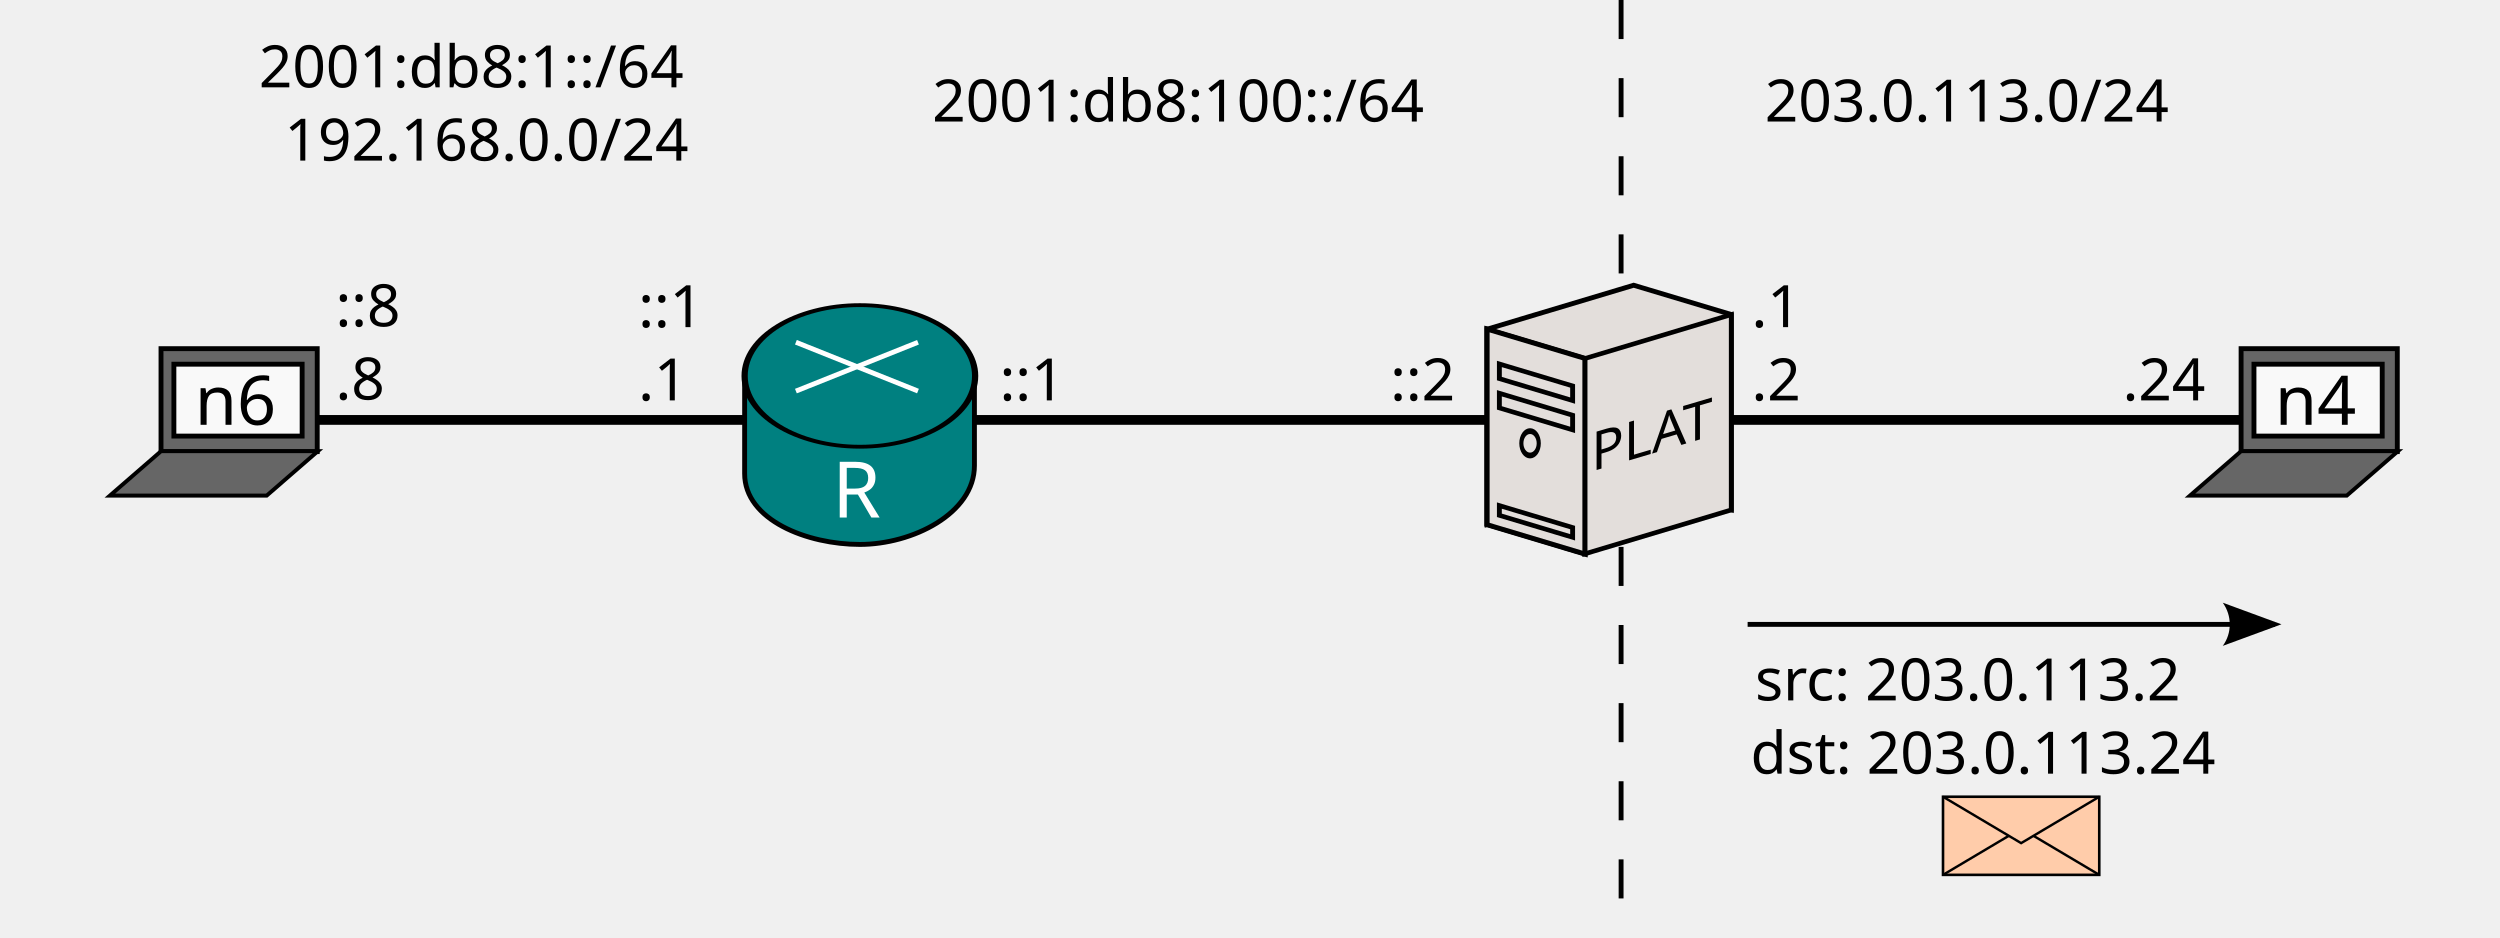
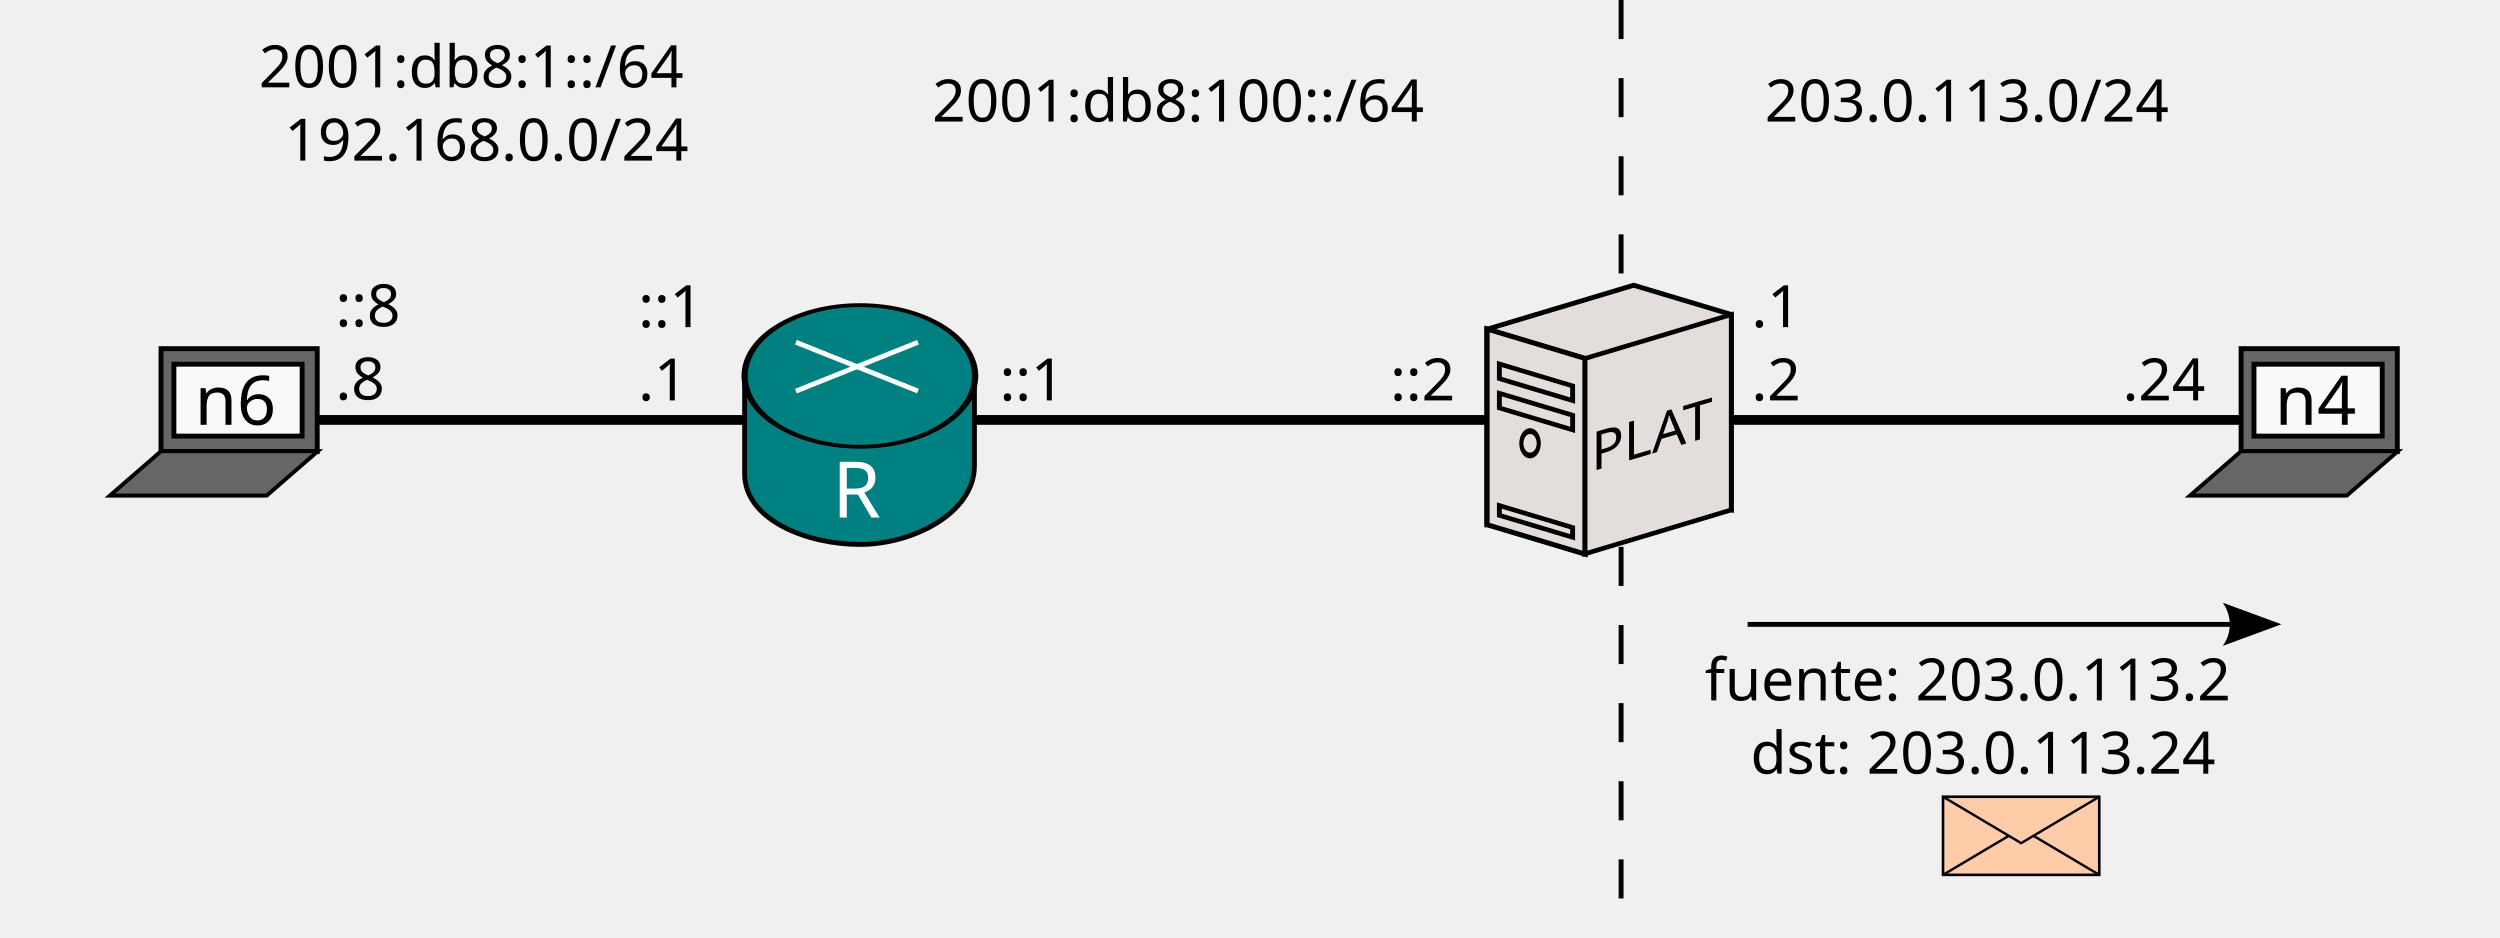
<svg xmlns="http://www.w3.org/2000/svg" xmlns:xlink="http://www.w3.org/1999/xlink" width="512" height="192" id="svg2" version="1.1">
  <defs id="defs4">
    <marker orient="auto" refY="0" refX="0" id="Arrow2Lend" style="overflow:visible">
      <path id="path4784" style="fill-rule:evenodd;stroke-width:0.625;stroke-linejoin:round" d="M 8.719,4.034 -2.207,0.016 8.719,-4.002 c -1.745,2.372 -1.735,5.617 -6e-7,8.035 z" transform="matrix(-1.1,0,0,-1.1,-1.1,0)" />
    </marker>
  </defs>
  <g id="layer1" transform="translate(0,-860.3622)" style="display:inline">
    <path style="fill:none;stroke:#000000;stroke-width:2;stroke-linecap:butt;stroke-linejoin:miter;stroke-opacity:1;stroke-miterlimit:4;stroke-dasharray:none" d="m 48,946.362 424,0" id="path3823" />
    <path style="fill:none;stroke:#000000;stroke-width:1;stroke-linecap:butt;stroke-linejoin:miter;stroke-miterlimit:4;stroke-opacity:1;stroke-dasharray:8, 8;stroke-dashoffset:0" d="m 332,860.362 0,192" id="path3076" />
    <g id="g3150" transform="translate(-120,173.0938)">
      <path id="path3789" d="m 272.5,764.425 0,19.844 c 0,9.528 12.858,14.5 23.594,14.5 10.735,0 23.469,-6.296 23.469,-16.156 l 0,-18.188 z" style="fill:#008080;stroke:#000000;stroke-width:1;stroke-miterlimit:4;stroke-opacity:1;stroke-dasharray:none" />
-       <path transform="matrix(0.4859544,0,0,0.2985185,260.004,694.0408)" d="m 122.857,235.219 c 0,26.825 -21.746,48.571 -48.571,48.571 -26.825,0 -48.571,-21.746 -48.571,-48.571 0,-26.825 21.746,-48.571 48.571,-48.571 26.825,0 48.571,21.746 48.571,48.571 z" id="path3771" style="fill:#008080;stroke:#000000;stroke-width:2.626;stroke-miterlimit:4;stroke-opacity:1;stroke-dasharray:none" />
+       <path transform="matrix(0.4859544,0,0,0.2985185,260.004,694.0408)" d="m 122.857,235.219 a 48.571,48.571 0 0 1 -48.571,48.571 48.571,48.571 0 0 1 -48.571,-48.571 48.571,48.571 0 0 1 48.571,-48.571 48.571,48.571 0 0 1 48.571,48.571 z" id="path3771" style="fill:#008080;stroke:#000000;stroke-width:2.626;stroke-miterlimit:4;stroke-opacity:1;stroke-dasharray:none" />
      <path id="path3800" d="m 283,757.362 25,10" style="fill:none;stroke:#ffffff;stroke-width:1px;stroke-linecap:butt;stroke-linejoin:miter;stroke-opacity:1" />
      <path id="path3802" d="m 308,757.362 -25,10" style="fill:none;stroke:#ffffff;stroke-width:1px;stroke-linecap:butt;stroke-linejoin:miter;stroke-opacity:1" />
    </g>
    <text xml:space="preserve" style="font-size:16px;font-style:normal;font-weight:normal;line-height:125%;letter-spacing:0px;word-spacing:0px;fill:#ffffff;fill-opacity:1;stroke:none;font-family:Sans" x="170.43" y="966.362" id="text3019">
      <tspan id="tspan3021" x="170.43" y="966.362">R</tspan>
    </text>
    <g id="g3141" style="display:inline" transform="matrix(0.7270794,0,0,0.7270794,12.98127,140.8063)">
      <rect style="fill:#666666;stroke:#000000;stroke-width:1.375;stroke-miterlimit:4;stroke-dasharray:none" id="rect3143" width="44" height="29" x="27.5" y="163.5" transform="translate(0,924.3622)" />
      <rect style="fill:#666666;stroke:#000000;stroke-width:1.699;stroke-miterlimit:4;stroke-dasharray:none" id="rect3145" width="44.176" height="19.089" x="1313.716" y="1703.361" transform="matrix(1,0,-0.7551013,0.6556081,0,0)" />
      <rect transform="translate(0,924.3622)" style="fill:#f9f9f9;stroke:#000000;stroke-width:1.375;stroke-miterlimit:4;stroke-dasharray:none" id="rect3147" width="36.125" height="20.25" x="31.125" y="167.875" />
    </g>
    <text xml:space="preserve" style="font-size:14px;font-style:normal;font-weight:normal;line-height:125%;letter-spacing:0px;word-spacing:0px;fill:#000000;fill-opacity:1;stroke:none;font-family:Sans" x="39.891" y="947.362" id="text3023">
      <tspan id="tspan3025" x="39.891" y="947.362">n6</tspan>
    </text>
    <g id="use3037" style="display:inline" transform="translate(304.5723,724.1521)">
      <path style="fill:#e3dedb;stroke:#000000;stroke-width:1;stroke-miterlimit:4;stroke-opacity:1;stroke-dasharray:none;stroke-dashoffset:0;display:inline" d="m 30,194.625 -30,9 0,40 30,-9 20,6 0,-40 -20,-6 z" id="path3046" />
      <rect style="fill:#ffe680;stroke:#000000;stroke-width:1.145;stroke-miterlimit:4;stroke-opacity:1;stroke-dasharray:none;stroke-dashoffset:0;display:inline" id="rect3048" width="20" height="40" x="0" y="1000" transform="matrix(1,0.3,0,1,0,-796.3622)" />
      <rect transform="matrix(1,-0.3,0,1,0,-796.3622)" y="1012" x="20" height="40" width="30" id="rect3050" style="fill:#e3dedb;stroke:#000000;stroke-width:1;stroke-miterlimit:4;stroke-opacity:1;stroke-dasharray:none;stroke-dashoffset:0;display:inline" />
      <rect transform="matrix(1,0.3,0,1,0,-796.3622)" y="1000" x="0" height="40" width="20" id="rect3052" style="fill:#e3dedb;stroke:#000000;stroke-width:1;stroke-miterlimit:4;stroke-opacity:1;stroke-dasharray:none;stroke-dashoffset:0;display:inline" />
      <rect style="fill:none;stroke:#000000;stroke-width:1;stroke-miterlimit:4;stroke-opacity:1;stroke-dasharray:none;stroke-dashoffset:0;display:inline" id="rect3054" width="15" height="3" x="2.5" y="210" transform="matrix(1,0.3,0,1,0,0)" />
      <rect transform="matrix(1,0.3,0,1,0,0)" y="216" x="2.5" height="3" width="15" id="rect3056" style="fill:none;stroke:#000000;stroke-width:1;stroke-miterlimit:4;stroke-opacity:1;stroke-dasharray:none;stroke-dashoffset:0;display:inline" />
      <rect style="fill:none;stroke:#000000;stroke-width:1;stroke-miterlimit:4;stroke-opacity:1;stroke-dasharray:none;stroke-dashoffset:0;display:inline" id="rect3058" width="15" height="2" x="2.5" y="239" transform="matrix(1,0.3,0,1,0,0)" />
-       <path style="fill:none;stroke:#000000;stroke-width:1.184;stroke-miterlimit:4;stroke-opacity:1;stroke-dasharray:none;stroke-dashoffset:0" id="path3060" d="m 12,227 c 0,1.381 -1.119,2.5 -2.5,2.5 -1.381,0 -2.5,-1.119 -2.5,-2.5 0,-1.381 1.119,-2.5 2.5,-2.5 1.381,0 2.5,1.119 2.5,2.5 z" transform="matrix(0.7130212,0,0,1,2.008852,0)" />
+       <path style="fill:none;stroke:#000000;stroke-width:1.184;stroke-miterlimit:4;stroke-opacity:1;stroke-dasharray:none;stroke-dashoffset:0" id="path3060" d="M 12,227 A 2.5,2.5 0 0 1 9.5,229.5 2.5,2.5 0 0 1 7,227 2.5,2.5 0 0 1 9.5,224.5 2.5,2.5 0 0 1 12,227 Z" transform="matrix(0.7130212,0,0,1,2.008852,0)" />
    </g>
    <use x="0" y="0" xlink:href="#g3141" id="use3051" transform="translate(426,0)" width="512" height="256" />
    <text id="text3053" y="947.362" x="465.891" style="font-size:14px;font-style:normal;font-weight:normal;line-height:125%;letter-spacing:0px;word-spacing:0px;fill:#000000;fill-opacity:1;stroke:none;font-family:Sans" xml:space="preserve">
      <tspan y="947.362" x="465.891" id="tspan3055">n4</tspan>
    </text>
    <flowRoot xml:space="preserve" id="flowRoot3068" style="font-size:12px;font-style:normal;font-weight:normal;line-height:125%;letter-spacing:0px;word-spacing:0px;fill:#000000;fill-opacity:1;stroke:none;font-family:Sans" transform="translate(0,796.3622)">
      <flowRegion id="flowRegion3070">
        <rect id="rect3072" width="198.741" height="116.942" x="13.33" y="-59.077" />
      </flowRegion>
      <flowPara id="flowPara3074" />
    </flowRoot>
    <text xml:space="preserve" style="font-size:12px;font-style:normal;font-weight:normal;text-align:center;line-height:125%;letter-spacing:0px;word-spacing:0px;text-anchor:middle;fill:#000000;fill-opacity:1;stroke:none;font-family:Sans" x="107.438" y="878.249" id="text3028">
      <tspan id="tspan3030" x="107.438" y="878.249">2001:db8:1::/64</tspan>
      <tspan x="107.438" y="893.249" id="tspan3032">192.168.0.0/24</tspan>
    </text>
    <text xml:space="preserve" style="font-size:12px;font-style:normal;font-weight:normal;line-height:125%;letter-spacing:0px;word-spacing:0px;fill:#000000;fill-opacity:1;stroke:none;font-family:Sans" x="68.717" y="927.192" id="text3034">
      <tspan id="tspan3036" x="68.717" y="927.192">::8</tspan>
      <tspan x="68.717" y="942.192" id="tspan3038">.8</tspan>
    </text>
    <text xml:space="preserve" style="font-size:12px;font-style:normal;font-weight:normal;line-height:125%;letter-spacing:0px;word-spacing:0px;fill:#000000;fill-opacity:1;stroke:none;font-family:Sans" x="130.717" y="927.362" id="text3040">
      <tspan id="tspan3042" x="130.717" y="927.362">::1</tspan>
      <tspan x="130.717" y="942.362" id="tspan3044">.1</tspan>
    </text>
    <text id="text3046" y="885.249" x="249.078" style="font-size:12px;font-style:normal;font-weight:normal;text-align:center;line-height:125%;letter-spacing:0px;word-spacing:0px;text-anchor:middle;fill:#000000;fill-opacity:1;stroke:none;font-family:Sans" xml:space="preserve">
      <tspan id="tspan3050" y="885.249" x="249.078">2001:db8:100::/64</tspan>
    </text>
    <text xml:space="preserve" style="font-size:12px;font-style:normal;font-weight:normal;line-height:125%;letter-spacing:0px;word-spacing:0px;fill:#000000;fill-opacity:1;stroke:none;font-family:Sans" x="361.428" y="885.249" id="text3054">
      <tspan id="tspan3056" x="361.428" y="885.249">203.0.113.0/24</tspan>
    </text>
    <text id="text3058" y="942.362" x="204.717" style="font-size:12px;font-style:normal;font-weight:normal;line-height:125%;letter-spacing:0px;word-spacing:0px;fill:#000000;fill-opacity:1;stroke:none;font-family:Sans" xml:space="preserve">
      <tspan id="tspan3062" y="942.362" x="204.717">::1</tspan>
    </text>
    <text xml:space="preserve" style="font-size:12px;font-style:normal;font-weight:normal;line-height:125%;letter-spacing:0px;word-spacing:0px;fill:#000000;fill-opacity:1;stroke:none;font-family:Sans" x="284.717" y="942.362" id="text3066">
      <tspan x="284.717" y="942.362" id="tspan3068">::2</tspan>
    </text>
    <text id="text3070" y="927.362" x="358.717" style="font-size:12px;font-style:normal;font-weight:normal;line-height:125%;letter-spacing:0px;word-spacing:0px;fill:#000000;fill-opacity:1;stroke:none;font-family:Sans" xml:space="preserve">
      <tspan id="tspan3072" y="927.362" x="358.717">.1</tspan>
      <tspan y="942.362" x="358.717" id="tspan3074">.2</tspan>
    </text>
    <text xml:space="preserve" style="font-size:12px;font-style:normal;font-weight:normal;line-height:125%;letter-spacing:0px;word-spacing:0px;fill:#000000;fill-opacity:1;stroke:none;font-family:Sans" x="434.717" y="942.362" id="text3076">
      <tspan id="tspan3080" x="434.717" y="942.362">.24</tspan>
    </text>
    <path style="fill:none;stroke:#000000;stroke-width:1;stroke-linecap:butt;stroke-linejoin:miter;stroke-miterlimit:4;stroke-opacity:1;stroke-dasharray:none;marker-end:url(#Arrow2Lend);display:inline" d="m 357.913,988.234 108,0" id="path4243" />
    <g style="display:inline" id="g3848" transform="matrix(0.5,0,0,0.5,397.9276,513.3536)">
      <path id="rect3839" d="m 0,1020.362 64,0 0,32 -64,0 z" style="fill:#ffccaa;fill-opacity:1;stroke:#000000;stroke-width:1.071;stroke-miterlimit:4;stroke-opacity:1;stroke-dashoffset:0" />
      <path transform="translate(0,540.3622)" id="path3841" d="m 0,480 32,19 32,-19" style="fill:none;stroke:#000000;stroke-width:1px;stroke-linecap:butt;stroke-linejoin:miter;stroke-opacity:1" />
      <path style="fill:none;stroke:#000000;stroke-width:1px;stroke-linecap:butt;stroke-linejoin:miter;stroke-opacity:1" d="m 0,1052.362 26.994,-16.027 m 10.027,0.01 L 64,1052.362" id="path3843" />
    </g>
-     <text xml:space="preserve" style="font-size:12px;font-style:normal;font-weight:normal;text-align:center;line-height:125%;letter-spacing:0px;word-spacing:0px;text-anchor:middle;fill:#000000;fill-opacity:1;stroke:none;display:inline;font-family:Sans" x="413.928" y="1003.803" id="text4233">
-       <tspan x="413.928" y="1003.803" id="tspan4241">src: 203.0.113.2</tspan>
+     <text xml:space="preserve" style="font-style:normal;font-weight:normal;font-size:12px;line-height:125%;font-family:Sans;text-align:center;letter-spacing:0px;word-spacing:0px;text-anchor:middle;display:inline;fill:#000000;fill-opacity:1;stroke:none" x="413.928" y="1003.803" id="text4233">
+       <tspan x="413.928" y="1003.803" id="tspan4241">fuente: 203.0.113.2</tspan>
      <tspan x="413.928" y="1018.803" id="tspan3075">dst: 203.0.113.24</tspan>
    </text>
    <text id="text3039-9" y="1053.328" x="325.92" style="font-size:11px;font-style:normal;font-weight:normal;line-height:125%;letter-spacing:0px;word-spacing:0px;fill:#000000;fill-opacity:1;stroke:none;display:inline;font-family:Sans" xml:space="preserve" transform="matrix(1,-0.2957697,0,1,0,0)">
      <tspan y="1053.328" x="325.92" id="tspan3041-0">PLAT</tspan>
    </text>
  </g>
</svg>
